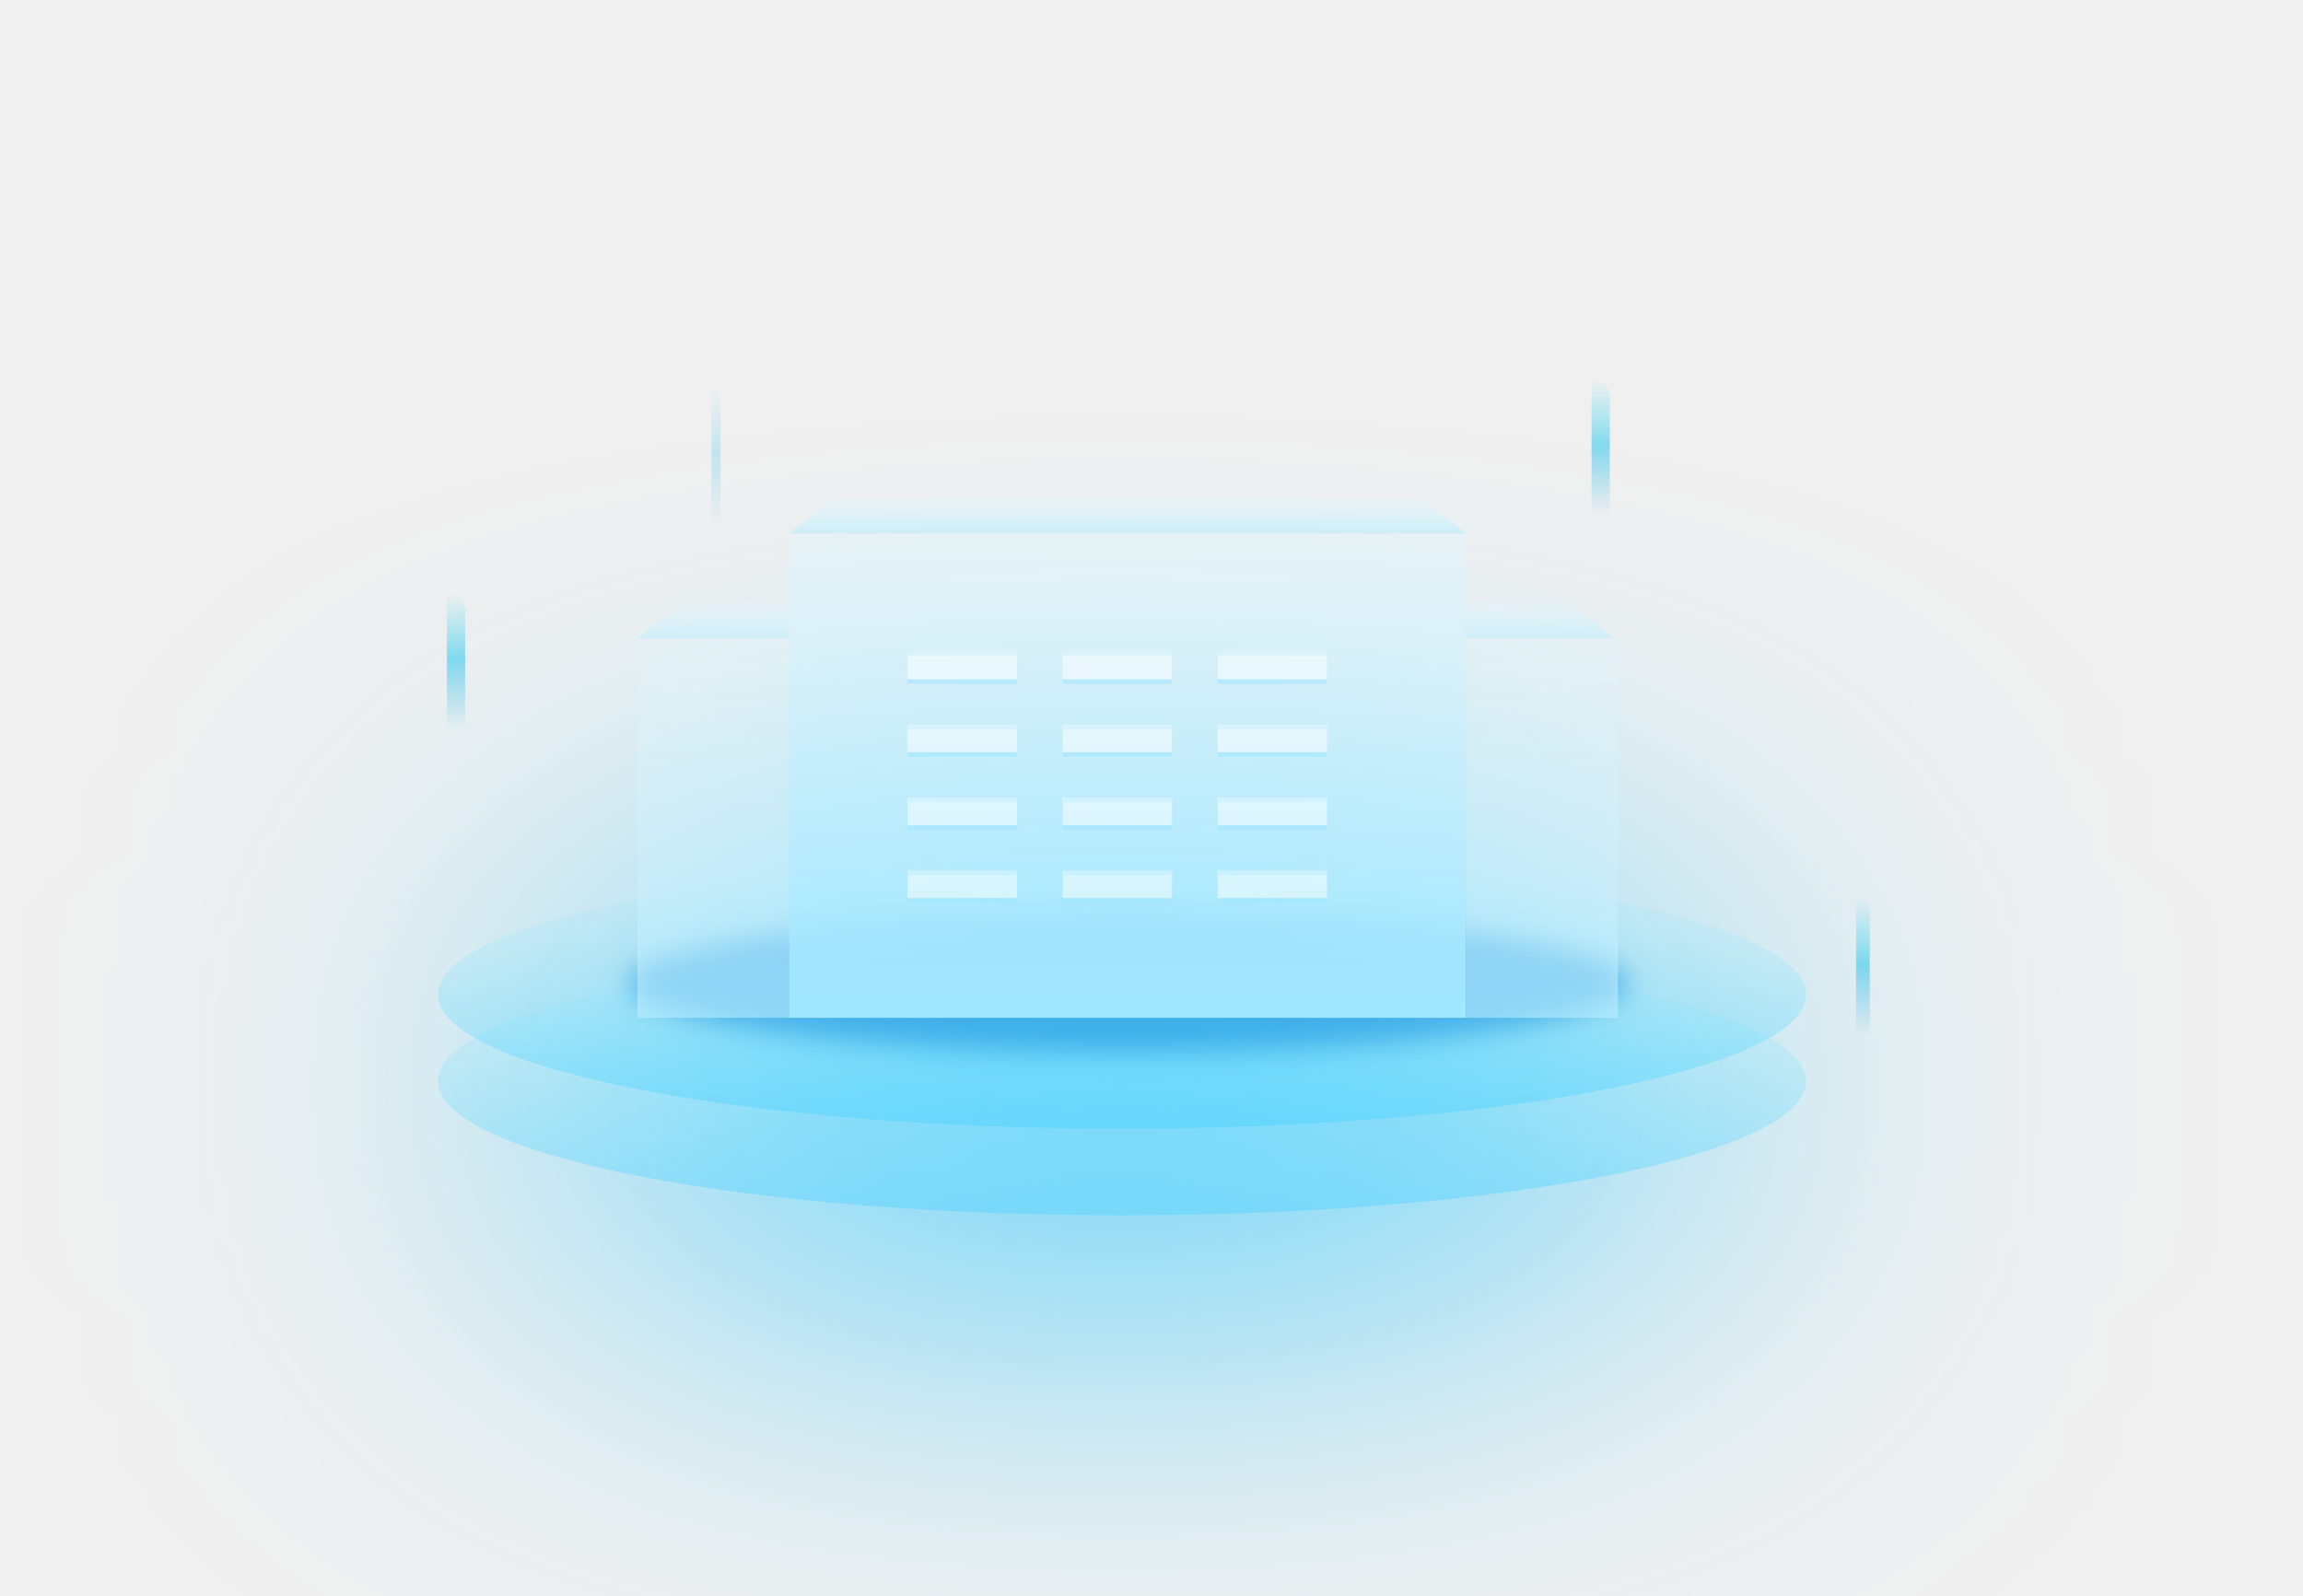
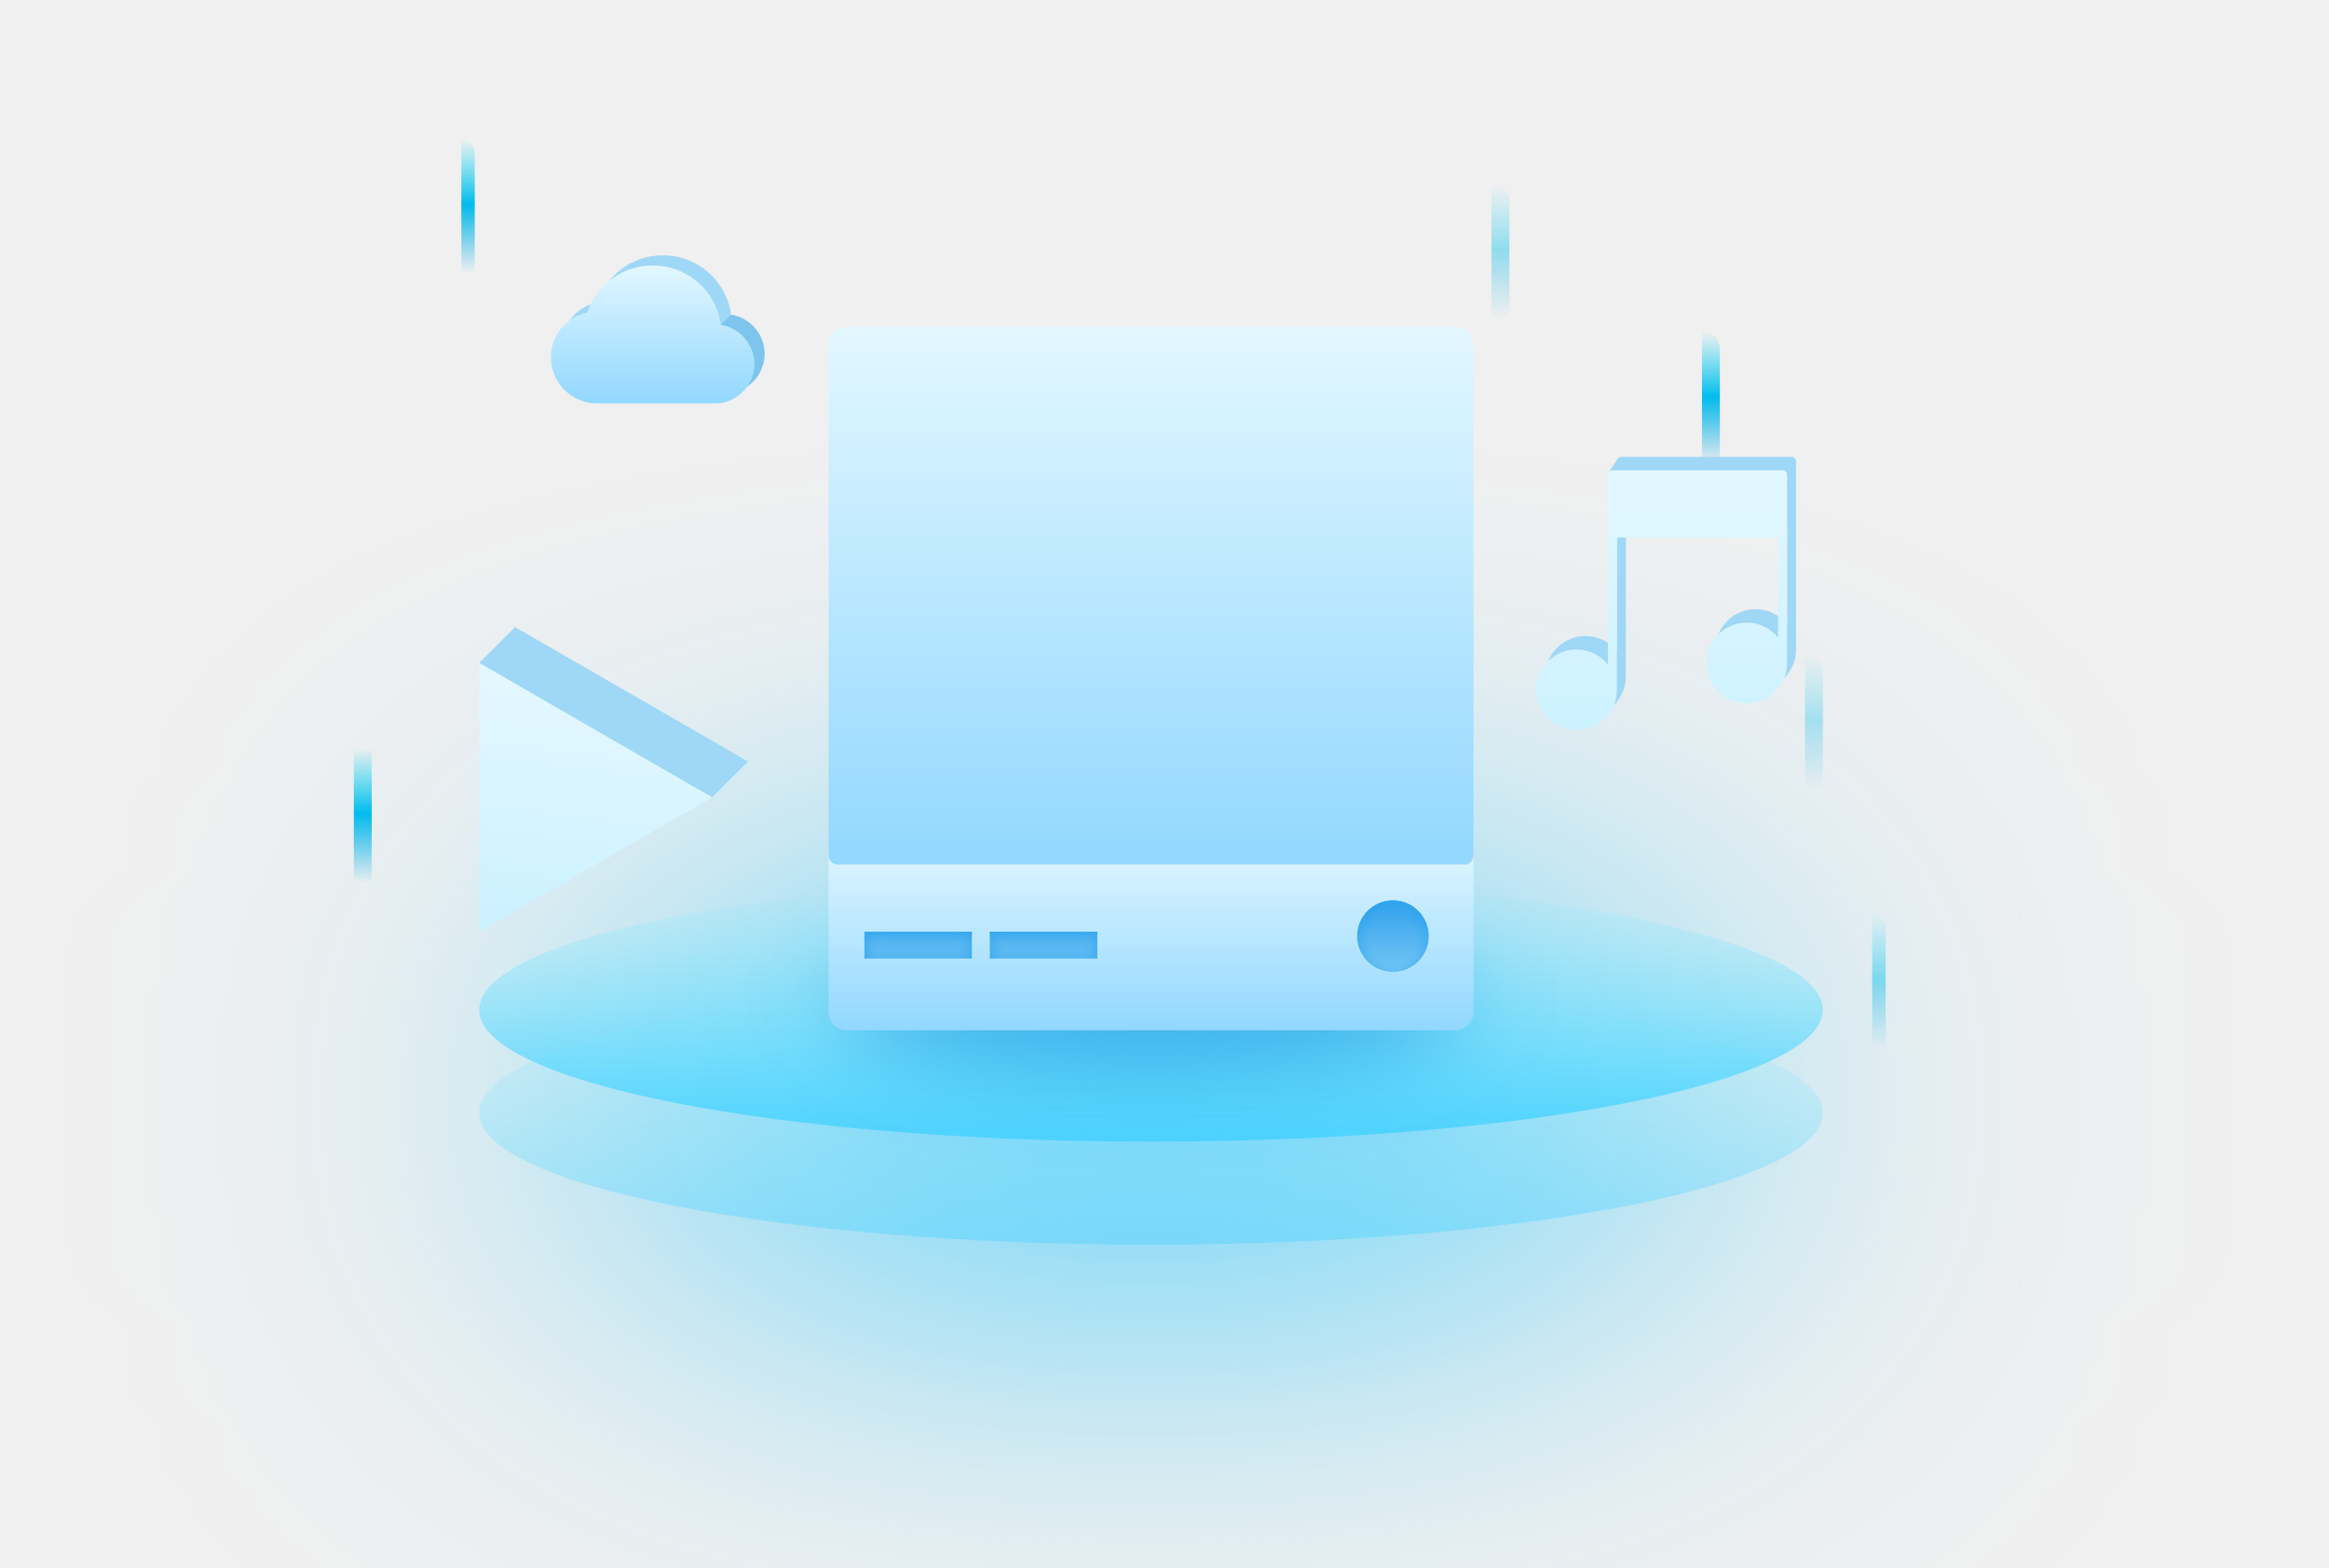
- <svg xmlns="http://www.w3.org/2000/svg" xmlns:xlink="http://www.w3.org/1999/xlink" width="505px" height="350px" viewBox="0 0 505 350" version="1.1">
+ <svg xmlns="http://www.w3.org/2000/svg" xmlns:xlink="http://www.w3.org/1999/xlink" width="520px" height="350px" viewBox="0 0 520 350" version="1.1">
  <defs>
-     <filter x="-55.0%" y="-254.8%" width="210.0%" height="609.5%" filterUnits="objectBoundingBox" id="filter-1">
-       <feGaussianBlur stdDeviation="50" in="SourceGraphic" />
-     </filter>
-     <linearGradient x1="50%" y1="0%" x2="50%" y2="100%" id="linearGradient-2">
-       <stop stop-color="#7AE9FF" stop-opacity="0" offset="0%" />
-       <stop stop-color="#44CFFF" stop-opacity="0.5" offset="100%" />
-     </linearGradient>
-     <linearGradient x1="50%" y1="0%" x2="50%" y2="100%" id="linearGradient-3">
-       <stop stop-color="#7AE9FF" stop-opacity="0" offset="0%" />
-       <stop stop-color="#56D3FF" stop-opacity="0.5" offset="100%" />
-     </linearGradient>
-     <filter x="-4.1%" y="-30.0%" width="108.2%" height="160.0%" filterUnits="objectBoundingBox" id="filter-4">
-       <feGaussianBlur stdDeviation="3" in="SourceGraphic" />
-     </filter>
-     <linearGradient x1="50%" y1="0%" x2="50%" y2="100%" id="linearGradient-5">
-       <stop stop-color="#E0F8FF" stop-opacity="0.38" offset="0%" />
-       <stop stop-color="#BEEEFF" offset="100%" />
-     </linearGradient>
-     <linearGradient x1="58.265%" y1="100%" x2="58.265%" y2="0%" id="linearGradient-6">
-       <stop stop-color="#E0F8FF" stop-opacity="0.38" offset="0%" />
-       <stop stop-color="#BEEEFF" offset="100%" />
-     </linearGradient>
-     <linearGradient x1="58.265%" y1="100%" x2="58.265%" y2="0%" id="linearGradient-7">
-       <stop stop-color="#E0F8FF" stop-opacity="0.38" offset="0%" />
-       <stop stop-color="#BEEEFF" offset="100%" />
-     </linearGradient>
-     <linearGradient x1="50%" y1="0%" x2="50%" y2="100%" id="linearGradient-8">
-       <stop stop-color="#E0F8FF" stop-opacity="0.38" offset="0%" />
-       <stop stop-color="#A1E7FF" offset="100%" />
-     </linearGradient>
-     <rect id="path-9" x="0" y="0" width="24" height="6" />
-     <filter x="-2.1%" y="-8.3%" width="104.2%" height="133.3%" filterUnits="objectBoundingBox" id="filter-10">
-       <feOffset dx="0" dy="1" in="SourceAlpha" result="shadowOffsetOuter1" />
-       <feColorMatrix values="0 0 0 0 0.611   0 0 0 0 0.899   0 0 0 0 1  0 0 0 1 0" type="matrix" in="shadowOffsetOuter1" />
-     </filter>
-     <filter x="-2.1%" y="-8.3%" width="104.2%" height="133.3%" filterUnits="objectBoundingBox" id="filter-11">
-       <feOffset dx="0" dy="1" in="SourceAlpha" result="shadowOffsetInner1" />
-       <feComposite in="shadowOffsetInner1" in2="SourceAlpha" operator="arithmetic" k2="-1" k3="1" result="shadowInnerInner1" />
-       <feColorMatrix values="0 0 0 0 0.901   0 0 0 0 0.974   0 0 0 0 1  0 0 0 1 0" type="matrix" in="shadowInnerInner1" />
-     </filter>
-     <rect id="path-12" x="0" y="16" width="24" height="6" />
-     <filter x="-2.1%" y="-8.3%" width="104.2%" height="133.3%" filterUnits="objectBoundingBox" id="filter-13">
-       <feOffset dx="0" dy="1" in="SourceAlpha" result="shadowOffsetOuter1" />
-       <feColorMatrix values="0 0 0 0 0.611   0 0 0 0 0.899   0 0 0 0 1  0 0 0 1 0" type="matrix" in="shadowOffsetOuter1" />
-     </filter>
-     <filter x="-2.1%" y="-8.3%" width="104.2%" height="133.3%" filterUnits="objectBoundingBox" id="filter-14">
-       <feOffset dx="0" dy="1" in="SourceAlpha" result="shadowOffsetInner1" />
-       <feComposite in="shadowOffsetInner1" in2="SourceAlpha" operator="arithmetic" k2="-1" k3="1" result="shadowInnerInner1" />
-       <feColorMatrix values="0 0 0 0 0.901   0 0 0 0 0.974   0 0 0 0 1  0 0 0 1 0" type="matrix" in="shadowInnerInner1" />
-     </filter>
-     <rect id="path-15" x="0" y="32" width="24" height="6" />
-     <filter x="-2.1%" y="-8.3%" width="104.2%" height="133.3%" filterUnits="objectBoundingBox" id="filter-16">
-       <feOffset dx="0" dy="1" in="SourceAlpha" result="shadowOffsetOuter1" />
-       <feColorMatrix values="0 0 0 0 0.611   0 0 0 0 0.899   0 0 0 0 1  0 0 0 1 0" type="matrix" in="shadowOffsetOuter1" />
-     </filter>
-     <filter x="-2.1%" y="-8.3%" width="104.2%" height="133.3%" filterUnits="objectBoundingBox" id="filter-17">
-       <feOffset dx="0" dy="1" in="SourceAlpha" result="shadowOffsetInner1" />
-       <feComposite in="shadowOffsetInner1" in2="SourceAlpha" operator="arithmetic" k2="-1" k3="1" result="shadowInnerInner1" />
-       <feColorMatrix values="0 0 0 0 0.901   0 0 0 0 0.974   0 0 0 0 1  0 0 0 1 0" type="matrix" in="shadowInnerInner1" />
-     </filter>
-     <rect id="path-18" x="0" y="48" width="24" height="6" />
-     <filter x="-2.1%" y="-8.3%" width="104.2%" height="133.3%" filterUnits="objectBoundingBox" id="filter-19">
-       <feOffset dx="0" dy="1" in="SourceAlpha" result="shadowOffsetOuter1" />
-       <feColorMatrix values="0 0 0 0 0.611   0 0 0 0 0.899   0 0 0 0 1  0 0 0 1 0" type="matrix" in="shadowOffsetOuter1" />
-     </filter>
-     <filter x="-2.1%" y="-8.3%" width="104.2%" height="133.3%" filterUnits="objectBoundingBox" id="filter-20">
-       <feOffset dx="0" dy="1" in="SourceAlpha" result="shadowOffsetInner1" />
-       <feComposite in="shadowOffsetInner1" in2="SourceAlpha" operator="arithmetic" k2="-1" k3="1" result="shadowInnerInner1" />
-       <feColorMatrix values="0 0 0 0 0.901   0 0 0 0 0.974   0 0 0 0 1  0 0 0 1 0" type="matrix" in="shadowInnerInner1" />
-     </filter>
-     <rect id="path-21" x="0" y="0" width="24" height="6" />
-     <filter x="-2.1%" y="-8.3%" width="104.2%" height="133.3%" filterUnits="objectBoundingBox" id="filter-22">
-       <feOffset dx="0" dy="1" in="SourceAlpha" result="shadowOffsetOuter1" />
-       <feColorMatrix values="0 0 0 0 0.611   0 0 0 0 0.899   0 0 0 0 1  0 0 0 1 0" type="matrix" in="shadowOffsetOuter1" />
-     </filter>
-     <filter x="-2.1%" y="-8.3%" width="104.2%" height="133.3%" filterUnits="objectBoundingBox" id="filter-23">
-       <feOffset dx="0" dy="1" in="SourceAlpha" result="shadowOffsetInner1" />
-       <feComposite in="shadowOffsetInner1" in2="SourceAlpha" operator="arithmetic" k2="-1" k3="1" result="shadowInnerInner1" />
-       <feColorMatrix values="0 0 0 0 0.901   0 0 0 0 0.974   0 0 0 0 1  0 0 0 1 0" type="matrix" in="shadowInnerInner1" />
-     </filter>
-     <rect id="path-24" x="0" y="16" width="24" height="6" />
-     <filter x="-2.1%" y="-8.3%" width="104.2%" height="133.3%" filterUnits="objectBoundingBox" id="filter-25">
-       <feOffset dx="0" dy="1" in="SourceAlpha" result="shadowOffsetOuter1" />
-       <feColorMatrix values="0 0 0 0 0.611   0 0 0 0 0.899   0 0 0 0 1  0 0 0 1 0" type="matrix" in="shadowOffsetOuter1" />
-     </filter>
-     <filter x="-2.1%" y="-8.3%" width="104.2%" height="133.3%" filterUnits="objectBoundingBox" id="filter-26">
-       <feOffset dx="0" dy="1" in="SourceAlpha" result="shadowOffsetInner1" />
-       <feComposite in="shadowOffsetInner1" in2="SourceAlpha" operator="arithmetic" k2="-1" k3="1" result="shadowInnerInner1" />
-       <feColorMatrix values="0 0 0 0 0.901   0 0 0 0 0.974   0 0 0 0 1  0 0 0 1 0" type="matrix" in="shadowInnerInner1" />
-     </filter>
-     <rect id="path-27" x="0" y="32" width="24" height="6" />
-     <filter x="-2.1%" y="-8.3%" width="104.2%" height="133.3%" filterUnits="objectBoundingBox" id="filter-28">
-       <feOffset dx="0" dy="1" in="SourceAlpha" result="shadowOffsetOuter1" />
-       <feColorMatrix values="0 0 0 0 0.611   0 0 0 0 0.899   0 0 0 0 1  0 0 0 1 0" type="matrix" in="shadowOffsetOuter1" />
-     </filter>
-     <filter x="-2.1%" y="-8.3%" width="104.2%" height="133.3%" filterUnits="objectBoundingBox" id="filter-29">
-       <feOffset dx="0" dy="1" in="SourceAlpha" result="shadowOffsetInner1" />
-       <feComposite in="shadowOffsetInner1" in2="SourceAlpha" operator="arithmetic" k2="-1" k3="1" result="shadowInnerInner1" />
-       <feColorMatrix values="0 0 0 0 0.901   0 0 0 0 0.974   0 0 0 0 1  0 0 0 1 0" type="matrix" in="shadowInnerInner1" />
-     </filter>
-     <rect id="path-30" x="0" y="48" width="24" height="6" />
-     <filter x="-2.1%" y="-8.3%" width="104.2%" height="133.3%" filterUnits="objectBoundingBox" id="filter-31">
-       <feOffset dx="0" dy="1" in="SourceAlpha" result="shadowOffsetOuter1" />
-       <feColorMatrix values="0 0 0 0 0.611   0 0 0 0 0.899   0 0 0 0 1  0 0 0 1 0" type="matrix" in="shadowOffsetOuter1" />
-     </filter>
-     <filter x="-2.1%" y="-8.3%" width="104.2%" height="133.3%" filterUnits="objectBoundingBox" id="filter-32">
-       <feOffset dx="0" dy="1" in="SourceAlpha" result="shadowOffsetInner1" />
-       <feComposite in="shadowOffsetInner1" in2="SourceAlpha" operator="arithmetic" k2="-1" k3="1" result="shadowInnerInner1" />
-       <feColorMatrix values="0 0 0 0 0.901   0 0 0 0 0.974   0 0 0 0 1  0 0 0 1 0" type="matrix" in="shadowInnerInner1" />
-     </filter>
-     <rect id="path-33" x="0" y="0" width="24" height="6" />
-     <filter x="-2.1%" y="-8.3%" width="104.2%" height="133.3%" filterUnits="objectBoundingBox" id="filter-34">
-       <feOffset dx="0" dy="1" in="SourceAlpha" result="shadowOffsetOuter1" />
-       <feColorMatrix values="0 0 0 0 0.611   0 0 0 0 0.899   0 0 0 0 1  0 0 0 1 0" type="matrix" in="shadowOffsetOuter1" />
-     </filter>
-     <filter x="-2.1%" y="-8.3%" width="104.2%" height="133.3%" filterUnits="objectBoundingBox" id="filter-35">
-       <feOffset dx="0" dy="1" in="SourceAlpha" result="shadowOffsetInner1" />
-       <feComposite in="shadowOffsetInner1" in2="SourceAlpha" operator="arithmetic" k2="-1" k3="1" result="shadowInnerInner1" />
-       <feColorMatrix values="0 0 0 0 0.901   0 0 0 0 0.974   0 0 0 0 1  0 0 0 1 0" type="matrix" in="shadowInnerInner1" />
-     </filter>
-     <rect id="path-36" x="0" y="16" width="24" height="6" />
-     <filter x="-2.1%" y="-8.3%" width="104.2%" height="133.3%" filterUnits="objectBoundingBox" id="filter-37">
-       <feOffset dx="0" dy="1" in="SourceAlpha" result="shadowOffsetOuter1" />
-       <feColorMatrix values="0 0 0 0 0.611   0 0 0 0 0.899   0 0 0 0 1  0 0 0 1 0" type="matrix" in="shadowOffsetOuter1" />
-     </filter>
-     <filter x="-2.1%" y="-8.3%" width="104.2%" height="133.3%" filterUnits="objectBoundingBox" id="filter-38">
-       <feOffset dx="0" dy="1" in="SourceAlpha" result="shadowOffsetInner1" />
-       <feComposite in="shadowOffsetInner1" in2="SourceAlpha" operator="arithmetic" k2="-1" k3="1" result="shadowInnerInner1" />
-       <feColorMatrix values="0 0 0 0 0.901   0 0 0 0 0.974   0 0 0 0 1  0 0 0 1 0" type="matrix" in="shadowInnerInner1" />
-     </filter>
-     <rect id="path-39" x="0" y="32" width="24" height="6" />
-     <filter x="-2.1%" y="-8.3%" width="104.2%" height="133.3%" filterUnits="objectBoundingBox" id="filter-40">
-       <feOffset dx="0" dy="1" in="SourceAlpha" result="shadowOffsetOuter1" />
-       <feColorMatrix values="0 0 0 0 0.611   0 0 0 0 0.899   0 0 0 0 1  0 0 0 1 0" type="matrix" in="shadowOffsetOuter1" />
-     </filter>
-     <filter x="-2.1%" y="-8.3%" width="104.2%" height="133.3%" filterUnits="objectBoundingBox" id="filter-41">
-       <feOffset dx="0" dy="1" in="SourceAlpha" result="shadowOffsetInner1" />
-       <feComposite in="shadowOffsetInner1" in2="SourceAlpha" operator="arithmetic" k2="-1" k3="1" result="shadowInnerInner1" />
-       <feColorMatrix values="0 0 0 0 0.901   0 0 0 0 0.974   0 0 0 0 1  0 0 0 1 0" type="matrix" in="shadowInnerInner1" />
-     </filter>
-     <rect id="path-42" x="0" y="48" width="24" height="6" />
-     <filter x="-2.1%" y="-8.3%" width="104.2%" height="133.3%" filterUnits="objectBoundingBox" id="filter-43">
-       <feOffset dx="0" dy="1" in="SourceAlpha" result="shadowOffsetOuter1" />
-       <feColorMatrix values="0 0 0 0 0.611   0 0 0 0 0.899   0 0 0 0 1  0 0 0 1 0" type="matrix" in="shadowOffsetOuter1" />
-     </filter>
-     <filter x="-2.1%" y="-8.3%" width="104.2%" height="133.3%" filterUnits="objectBoundingBox" id="filter-44">
-       <feOffset dx="0" dy="1" in="SourceAlpha" result="shadowOffsetInner1" />
-       <feComposite in="shadowOffsetInner1" in2="SourceAlpha" operator="arithmetic" k2="-1" k3="1" result="shadowInnerInner1" />
-       <feColorMatrix values="0 0 0 0 0.901   0 0 0 0 0.974   0 0 0 0 1  0 0 0 1 0" type="matrix" in="shadowInnerInner1" />
-     </filter>
-     <linearGradient x1="50%" y1="0%" x2="50%" y2="100%" id="linearGradient-45">
-       <stop stop-color="#E0F8FF" stop-opacity="0.2" offset="0%" />
-       <stop stop-color="#BEEEFF" stop-opacity="0.7" offset="100%" />
-     </linearGradient>
-     <linearGradient x1="50%" y1="0%" x2="50%" y2="100%" id="linearGradient-46">
+     <linearGradient x1="50%" y1="0%" x2="50%" y2="100%" id="linearGradient-1">
      <stop stop-color="#00D4F5" stop-opacity="0" offset="0%" />
      <stop stop-color="#00BCED" offset="48.707%" />
      <stop stop-color="#00AAE7" stop-opacity="0" offset="100%" />
    </linearGradient>
-     <linearGradient x1="50%" y1="0%" x2="50%" y2="100%" id="linearGradient-47">
+     <linearGradient x1="50%" y1="0%" x2="50%" y2="100%" id="linearGradient-2">
      <stop stop-color="#00D4F5" stop-opacity="0" offset="0%" />
      <stop stop-color="#00BCED" offset="48.707%" />
      <stop stop-color="#00AAE7" stop-opacity="0" offset="100%" />
    </linearGradient>
-     <linearGradient x1="50%" y1="0%" x2="50%" y2="100%" id="linearGradient-48">
-       <stop stop-color="#00D4F5" stop-opacity="0" offset="0%" />
-       <stop stop-color="#00BCED" offset="48.707%" />
-       <stop stop-color="#00AAE7" stop-opacity="0" offset="100%" />
+     <filter x="-55.0%" y="-254.8%" width="210.0%" height="609.5%" filterUnits="objectBoundingBox" id="filter-3">
+       <feGaussianBlur stdDeviation="50" in="SourceGraphic" />
+     </filter>
+     <linearGradient x1="50%" y1="0%" x2="50%" y2="100%" id="linearGradient-4">
+       <stop stop-color="#7AE9FF" stop-opacity="0" offset="0%" />
+       <stop stop-color="#44CFFF" offset="100%" />
+     </linearGradient>
+     <linearGradient x1="50%" y1="0%" x2="50%" y2="100%" id="linearGradient-5">
+       <stop stop-color="#7AE9FF" stop-opacity="0" offset="0%" />
+       <stop stop-color="#56D3FF" stop-opacity="0.5" offset="100%" />
+     </linearGradient>
+     <filter x="-21.4%" y="-107.1%" width="142.9%" height="314.3%" filterUnits="objectBoundingBox" id="filter-6">
+       <feGaussianBlur stdDeviation="10" in="SourceGraphic" />
+     </filter>
+     <linearGradient x1="50%" y1="0%" x2="50%" y2="97.606%" id="linearGradient-7">
+       <stop stop-color="#E2F7FF" offset="0%" />
+       <stop stop-color="#94D8FF" offset="100%" />
+     </linearGradient>
+     <linearGradient x1="50%" y1="0%" x2="50%" y2="100%" id="linearGradient-8">
+       <stop stop-color="#33A1EC" offset="0%" />
+       <stop stop-color="#73C6F5" offset="100%" />
+     </linearGradient>
+     <circle id="path-9" cx="126" cy="136" r="8" />
+     <filter x="-12.5%" y="-12.5%" width="125.0%" height="125.0%" filterUnits="objectBoundingBox" id="filter-10">
+       <feGaussianBlur stdDeviation="1.5" in="SourceAlpha" result="shadowBlurInner1" />
+       <feOffset dx="0" dy="1" in="shadowBlurInner1" result="shadowOffsetInner1" />
+       <feComposite in="shadowOffsetInner1" in2="SourceAlpha" operator="arithmetic" k2="-1" k3="1" result="shadowInnerInner1" />
+       <feColorMatrix values="0 0 0 0 0.184   0 0 0 0 0.643   0 0 0 0 0.929  0 0 0 1 0" type="matrix" in="shadowInnerInner1" />
+     </filter>
+     <rect id="path-11" x="8" y="135" width="24" height="6" />
+     <filter x="-8.3%" y="-33.3%" width="116.7%" height="166.7%" filterUnits="objectBoundingBox" id="filter-12">
+       <feGaussianBlur stdDeviation="1.5" in="SourceAlpha" result="shadowBlurInner1" />
+       <feOffset dx="0" dy="1" in="shadowBlurInner1" result="shadowOffsetInner1" />
+       <feComposite in="shadowOffsetInner1" in2="SourceAlpha" operator="arithmetic" k2="-1" k3="1" result="shadowInnerInner1" />
+       <feColorMatrix values="0 0 0 0 0.184   0 0 0 0 0.643   0 0 0 0 0.929  0 0 0 1 0" type="matrix" in="shadowInnerInner1" />
+     </filter>
+     <rect id="path-13" x="36" y="135" width="24" height="6" />
+     <filter x="-8.3%" y="-33.3%" width="116.7%" height="166.7%" filterUnits="objectBoundingBox" id="filter-14">
+       <feGaussianBlur stdDeviation="1.5" in="SourceAlpha" result="shadowBlurInner1" />
+       <feOffset dx="0" dy="1" in="shadowBlurInner1" result="shadowOffsetInner1" />
+       <feComposite in="shadowOffsetInner1" in2="SourceAlpha" operator="arithmetic" k2="-1" k3="1" result="shadowInnerInner1" />
+       <feColorMatrix values="0 0 0 0 0.184   0 0 0 0 0.643   0 0 0 0 0.929  0 0 0 1 0" type="matrix" in="shadowInnerInner1" />
+     </filter>
+     <linearGradient x1="50%" y1="0%" x2="50%" y2="97.606%" id="linearGradient-15">
+       <stop stop-color="#E2F7FF" offset="0%" />
+       <stop stop-color="#94D8FF" offset="100%" />
+     </linearGradient>
+     <path d="M37.956,13.263 C36.93,5.642 30.482,-4.84203036e-14 22.715,-4.84203036e-14 C16.047,-4.84203036e-14 10.258,4.177 8.133,10.478 C3.371,11.504 0,15.608 0,20.517 C0,25.866 4.177,30.336 9.526,30.775 L37.37,30.775 C37.37,30.775 37.443,30.775 37.443,30.775 C41.913,30.336 45.43,26.525 45.43,21.982 C45.43,17.659 42.206,13.922 37.956,13.263 Z" id="path-16" />
+     <linearGradient x1="50%" y1="0%" x2="50%" y2="97.606%" id="linearGradient-18">
+       <stop stop-color="#E2F7FF" offset="0%" />
+       <stop stop-color="#94D8FF" offset="100%" />
+     </linearGradient>
+     <linearGradient x1="10.476%" y1="77.503%" x2="100%" y2="87.556%" id="linearGradient-19">
+       <stop stop-color="#E2F7FF" offset="0%" />
+       <stop stop-color="#CBF1FF" offset="100%" />
+     </linearGradient>
+     <linearGradient x1="50%" y1="0%" x2="50%" y2="97.606%" id="linearGradient-20">
+       <stop stop-color="#E2F7FF" offset="0%" />
+       <stop stop-color="#CDF2FF" offset="100%" />
    </linearGradient>
  </defs>
-   <g id="公共组件" stroke="none" stroke-width="1" fill="none" fill-rule="evenodd">
-     <g id="公共组件02" transform="translate(-1216, -19)">
-       <g id="banner" transform="translate(173, 19)">
-         <g id="编组-8" transform="translate(372, 0)">
-           <g id="编组-4" transform="translate(671, 0)">
-             <g id="编组-12" transform="translate(96, 83)">
-               <ellipse id="椭圆形" fill="#00BDFF" filter="url(#filter-1)" cx="149.36" cy="155.12" rx="136.32" ry="29.44" />
-               <ellipse id="椭圆形" fill="url(#linearGradient-2)" cx="150.04" cy="135.12" rx="150" ry="29.44" />
-               <ellipse id="椭圆形" fill="url(#linearGradient-3)" cx="150.04" cy="154.12" rx="150" ry="29.44" />
-               <ellipse id="椭圆形" fill-opacity="0.5" fill="#0784DA" filter="url(#filter-4)" cx="151.54" cy="132.68" rx="109.5" ry="15" />
-               <rect id="矩形" fill="url(#linearGradient-5)" opacity="0.6" x="43.76" y="57.04" width="33.28" height="83.2" />
-               <polygon id="矩形" fill="url(#linearGradient-6)" opacity="0.6" transform="translate(60.4, 53.04) scale(1, -1) translate(-60.4, -53.04) " points="43.76 49.04 77.04 49.04 77.04 57.04 53.76 57.04" />
-               <polygon id="矩形" fill="url(#linearGradient-7)" opacity="0.6" transform="translate(241.5, 53) scale(-1, -1) translate(-241.5, -53) " points="225 49 258 49 258 57 234.916 57" />
-               <rect id="矩形" fill="url(#linearGradient-5)" opacity="0.6" x="225.52" y="57.04" width="33.28" height="83.2" />
-               <rect id="矩形" fill="url(#linearGradient-8)" x="77" y="34" width="148.48" height="106.24" />
-               <g id="编组-21" opacity="0.5" transform="translate(103, 60)">
-                 <g id="编组-22">
-                   <g id="矩形">
-                     <use fill="black" fill-opacity="1" filter="url(#filter-10)" xlink:href="#path-9" />
-                     <use fill="#FFFFFF" fill-rule="evenodd" xlink:href="#path-9" />
-                     <use fill="black" fill-opacity="1" filter="url(#filter-11)" xlink:href="#path-9" />
-                   </g>
-                   <g id="矩形">
-                     <use fill="black" fill-opacity="1" filter="url(#filter-13)" xlink:href="#path-12" />
-                     <use fill="#FFFFFF" fill-rule="evenodd" xlink:href="#path-12" />
-                     <use fill="black" fill-opacity="1" filter="url(#filter-14)" xlink:href="#path-12" />
-                   </g>
-                   <g id="矩形">
-                     <use fill="black" fill-opacity="1" filter="url(#filter-16)" xlink:href="#path-15" />
-                     <use fill="#FFFFFF" fill-rule="evenodd" xlink:href="#path-15" />
-                     <use fill="black" fill-opacity="1" filter="url(#filter-17)" xlink:href="#path-15" />
-                   </g>
-                   <g id="矩形">
-                     <use fill="black" fill-opacity="1" filter="url(#filter-19)" xlink:href="#path-18" />
-                     <use fill="#FFFFFF" fill-rule="evenodd" xlink:href="#path-18" />
-                     <use fill="black" fill-opacity="1" filter="url(#filter-20)" xlink:href="#path-18" />
-                   </g>
+   <g id="产品" stroke="none" stroke-width="1" fill="none" fill-rule="evenodd">
+     <g id="智能视频-智能多媒体服务✅" transform="translate(-1028, -120)">
+       <g id="banner" transform="translate(0, 120)">
+         <g id="编组-35">
+           <g id="插画" transform="translate(1107, 31)">
+             <g id="编组-21" fill-rule="nonzero">
+               <polygon id="路径" fill="url(#linearGradient-1)" points="4 136 4 166 0 166 0 136" />
+               <path d="M27,3 L27,30 L27,30 L24,30 L24,0 C25.657,-3.04359188e-16 27,1.343 27,3 Z" id="路径" fill="url(#linearGradient-2)" />
+               <path d="M305,47 L305,73 L305,73 L301,73 L301,43 C303.209,43 305,44.791 305,47 Z" id="路径" fill="url(#linearGradient-1)" />
+               <path d="M328,119 L328,145 L328,145 L324,145 L324,115 C326.209,115 328,116.791 328,119 Z" id="路径" fill="url(#linearGradient-1)" opacity="0.3" />
+               <path d="M258,14 L258,40 L258,40 L254,40 L254,10 C256.209,10 258,11.791 258,14 Z" id="路径" fill="url(#linearGradient-1)" opacity="0.4" />
+               <path d="M342,176 L342,203 L342,203 L339,203 L339,173 C340.657,173 342,174.343 342,176 Z" id="路径" fill="url(#linearGradient-2)" opacity="0.45" />
+             </g>
+             <g id="编组-22" transform="translate(28, 26)">
+               <ellipse id="椭圆形" fill="#00BDFF" filter="url(#filter-3)" cx="149.36" cy="188.12" rx="136.32" ry="29.44" />
+               <ellipse id="椭圆形" fill="url(#linearGradient-4)" cx="150" cy="168.44" rx="150" ry="29.44" />
+               <ellipse id="椭圆形" fill="url(#linearGradient-5)" cx="150" cy="191.44" rx="150" ry="29.44" />
+               <ellipse id="椭圆形" fill-opacity="0.5" fill="#0784DA" filter="url(#filter-6)" cx="150" cy="167" rx="70" ry="14" />
+               <g id="编组-6备份-2" transform="translate(78, 16)">
+                 <path d="M2,114 L142,114 C143.105,114 144,114.895 144,116 L144,153 C144,155.209 142.209,157 140,157 L4,157 C1.791,157 2.705415e-16,155.209 0,153 L0,116 C-1.3527075e-16,114.895 0.895,114 2,114 Z" id="矩形" fill="url(#linearGradient-7)" />
+                 <g id="椭圆形">
+                   <use fill="url(#linearGradient-8)" fill-rule="evenodd" xlink:href="#path-9" />
+                   <use fill="black" fill-opacity="1" filter="url(#filter-10)" xlink:href="#path-9" />
                </g>
-                 <g id="编组-22" transform="translate(34, 0)">
-                   <g id="矩形">
-                     <use fill="black" fill-opacity="1" filter="url(#filter-22)" xlink:href="#path-21" />
-                     <use fill="#FFFFFF" fill-rule="evenodd" xlink:href="#path-21" />
-                     <use fill="black" fill-opacity="1" filter="url(#filter-23)" xlink:href="#path-21" />
-                   </g>
-                   <g id="矩形">
-                     <use fill="black" fill-opacity="1" filter="url(#filter-25)" xlink:href="#path-24" />
-                     <use fill="#FFFFFF" fill-rule="evenodd" xlink:href="#path-24" />
-                     <use fill="black" fill-opacity="1" filter="url(#filter-26)" xlink:href="#path-24" />
-                   </g>
-                   <g id="矩形">
-                     <use fill="black" fill-opacity="1" filter="url(#filter-28)" xlink:href="#path-27" />
-                     <use fill="#FFFFFF" fill-rule="evenodd" xlink:href="#path-27" />
-                     <use fill="black" fill-opacity="1" filter="url(#filter-29)" xlink:href="#path-27" />
-                   </g>
-                   <g id="矩形">
-                     <use fill="black" fill-opacity="1" filter="url(#filter-31)" xlink:href="#path-30" />
-                     <use fill="#FFFFFF" fill-rule="evenodd" xlink:href="#path-30" />
-                     <use fill="black" fill-opacity="1" filter="url(#filter-32)" xlink:href="#path-30" />
-                   </g>
+                 <g id="矩形备份-4">
+                   <use fill="#5DB9F2" fill-rule="evenodd" xlink:href="#path-11" />
+                   <use fill="black" fill-opacity="1" filter="url(#filter-12)" xlink:href="#path-11" />
                </g>
-                 <g id="编组-22" transform="translate(68, 0)">
-                   <g id="矩形">
-                     <use fill="black" fill-opacity="1" filter="url(#filter-34)" xlink:href="#path-33" />
-                     <use fill="#FFFFFF" fill-rule="evenodd" xlink:href="#path-33" />
-                     <use fill="black" fill-opacity="1" filter="url(#filter-35)" xlink:href="#path-33" />
-                   </g>
-                   <g id="矩形">
-                     <use fill="black" fill-opacity="1" filter="url(#filter-37)" xlink:href="#path-36" />
-                     <use fill="#FFFFFF" fill-rule="evenodd" xlink:href="#path-36" />
-                     <use fill="black" fill-opacity="1" filter="url(#filter-38)" xlink:href="#path-36" />
-                   </g>
-                   <g id="矩形">
-                     <use fill="black" fill-opacity="1" filter="url(#filter-40)" xlink:href="#path-39" />
-                     <use fill="#FFFFFF" fill-rule="evenodd" xlink:href="#path-39" />
-                     <use fill="black" fill-opacity="1" filter="url(#filter-41)" xlink:href="#path-39" />
-                   </g>
-                   <g id="矩形">
-                     <use fill="black" fill-opacity="1" filter="url(#filter-43)" xlink:href="#path-42" />
-                     <use fill="#FFFFFF" fill-rule="evenodd" xlink:href="#path-42" />
-                     <use fill="black" fill-opacity="1" filter="url(#filter-44)" xlink:href="#path-42" />
-                   </g>
+                 <g id="矩形备份-5">
+                   <use fill="#5DB9F2" fill-rule="evenodd" xlink:href="#path-13" />
+                   <use fill="black" fill-opacity="1" filter="url(#filter-14)" xlink:href="#path-13" />
                </g>
+                 <path d="M4,0 L140,0 C142.209,-4.05812251e-16 144,1.791 144,4 L144,118 C144,119.105 143.105,120 142,120 L2,120 C0.895,120 1.3527075e-16,119.105 0,118 L0,4 C-2.705415e-16,1.791 1.791,4.05812251e-16 4,0 Z" id="矩形" fill="url(#linearGradient-15)" />
              </g>
-               <polygon id="矩形" fill="url(#linearGradient-45)" points="87 26 215.48 26 225.48 34 77 34" />
-               <path d="M6,51 L6,77 L6,77 L2,77 L2,47 C4.209,47 6,48.791 6,51 Z" id="路径" fill="url(#linearGradient-46)" fill-rule="nonzero" opacity="0.45" />
-               <path d="M62,4 L62,32 L62,32 L60,32 L60,2 C61.105,2 62,2.895 62,4 Z" id="路径" fill="url(#linearGradient-47)" fill-rule="nonzero" opacity="0.2" />
-               <path d="M257,4 L257,30 L257,30 L253,30 L253,0 C255.209,-4.05812251e-16 257,1.791 257,4 Z" id="路径" fill="url(#linearGradient-46)" fill-rule="nonzero" opacity="0.45" />
-               <path d="M314,117 L314,144 L314,144 L311,144 L311,114 C312.657,114 314,115.343 314,117 Z" id="路径" fill="url(#linearGradient-48)" fill-rule="nonzero" opacity="0.45" />
+               <g id="编组-12" transform="translate(16, -0)">
+                 <g id="编组-20" transform="translate(2.271517, 0)">
+                   <mask id="mask-17" fill="white">
+                     <use xlink:href="#path-16" />
+                   </mask>
+                   <use id="路径" fill="#9FD7F6" fill-rule="nonzero" xlink:href="#path-16" />
+                   <polygon id="路径-6" fill="#7DC5ED" mask="url(#mask-17)" points="37.956 13.263 33.87 17.313 35.099 33.047 48.008 29.015 48.008 12.721" />
+                 </g>
+                 <path d="M37.956,15.534 C36.93,7.914 30.482,2.272 22.715,2.272 C16.047,2.272 10.258,6.448 8.133,12.75 C3.371,13.776 0,17.879 0,22.788 C0,28.138 4.177,32.607 9.526,33.047 L37.37,33.047 C37.37,33.047 37.443,33.047 37.443,33.047 C41.913,32.607 45.43,28.797 45.43,24.254 C45.43,19.931 42.206,16.194 37.956,15.534 Z" id="路径" fill="url(#linearGradient-18)" />
+               </g>
+             </g>
+             <g id="编组" transform="translate(28, 109)">
+               <g id="编组-12" transform="translate(0, -0)">
+                 <path d="M8,-9.09494702e-13 L60,30 L59.85,30.086 L59.939,30.073 L52,38 L49.079,36.3 L8,60 L8,12.689 L0,8 L8,-9.09494702e-13 Z" id="形状结合" fill="#9FD7F6" />
+                 <polygon id="三角形" fill="url(#linearGradient-19)" transform="translate(26, 38) rotate(90) translate(-26, -38) " points="26 12 56 64 -4 64" />
+               </g>
+             </g>
+             <g id="编组备份" transform="translate(264, 71)">
+               <g id="music">
+                 <path d="M57,0 C57.552,0 58,0.448 58,1 L58,1 L58,43 C58,47.962 53.962,52 49,52 C44.038,52 40,47.962 40,43 C40,38.038 44.038,34 49,34 C51.826,34 54.349,35.312 56,37.356 L56,37.356 L56,15 L20,15 L20,49 C20,53.962 15.962,58 11,58 C6.038,58 2,53.962 2,49 C2,44.038 6.038,40 11,40 C13.826,40 16.349,41.312 18,43.356 L18,43.356 L18,3.332 L16.231,3.332 L18.101,0.562 C18.263,0.229 18.605,0 19,0 L19,0 Z" id="形状结合" fill="#9FD7F6" fill-rule="nonzero" />
+                 <path d="M55,3 L17,3 C16.448,3 16,3.448 16,4 L16,46.356 C14.349,44.312 11.826,43 9,43 C4.038,43 0,47.038 0,52 C0,56.962 4.038,61 9,61 C13.962,61 18,56.962 18,52 L18,18 L54,18 L54,40.356 C52.349,38.312 49.826,37 47,37 C42.038,37 38,41.038 38,46 C38,50.962 42.038,55 47,55 C51.962,55 56,50.962 56,46 L56,4 C56,3.448 55.552,3 55,3 Z" id="路径" fill="url(#linearGradient-20)" />
+               </g>
            </g>
          </g>
        </g>
      </g>
    </g>
  </g>
</svg>
